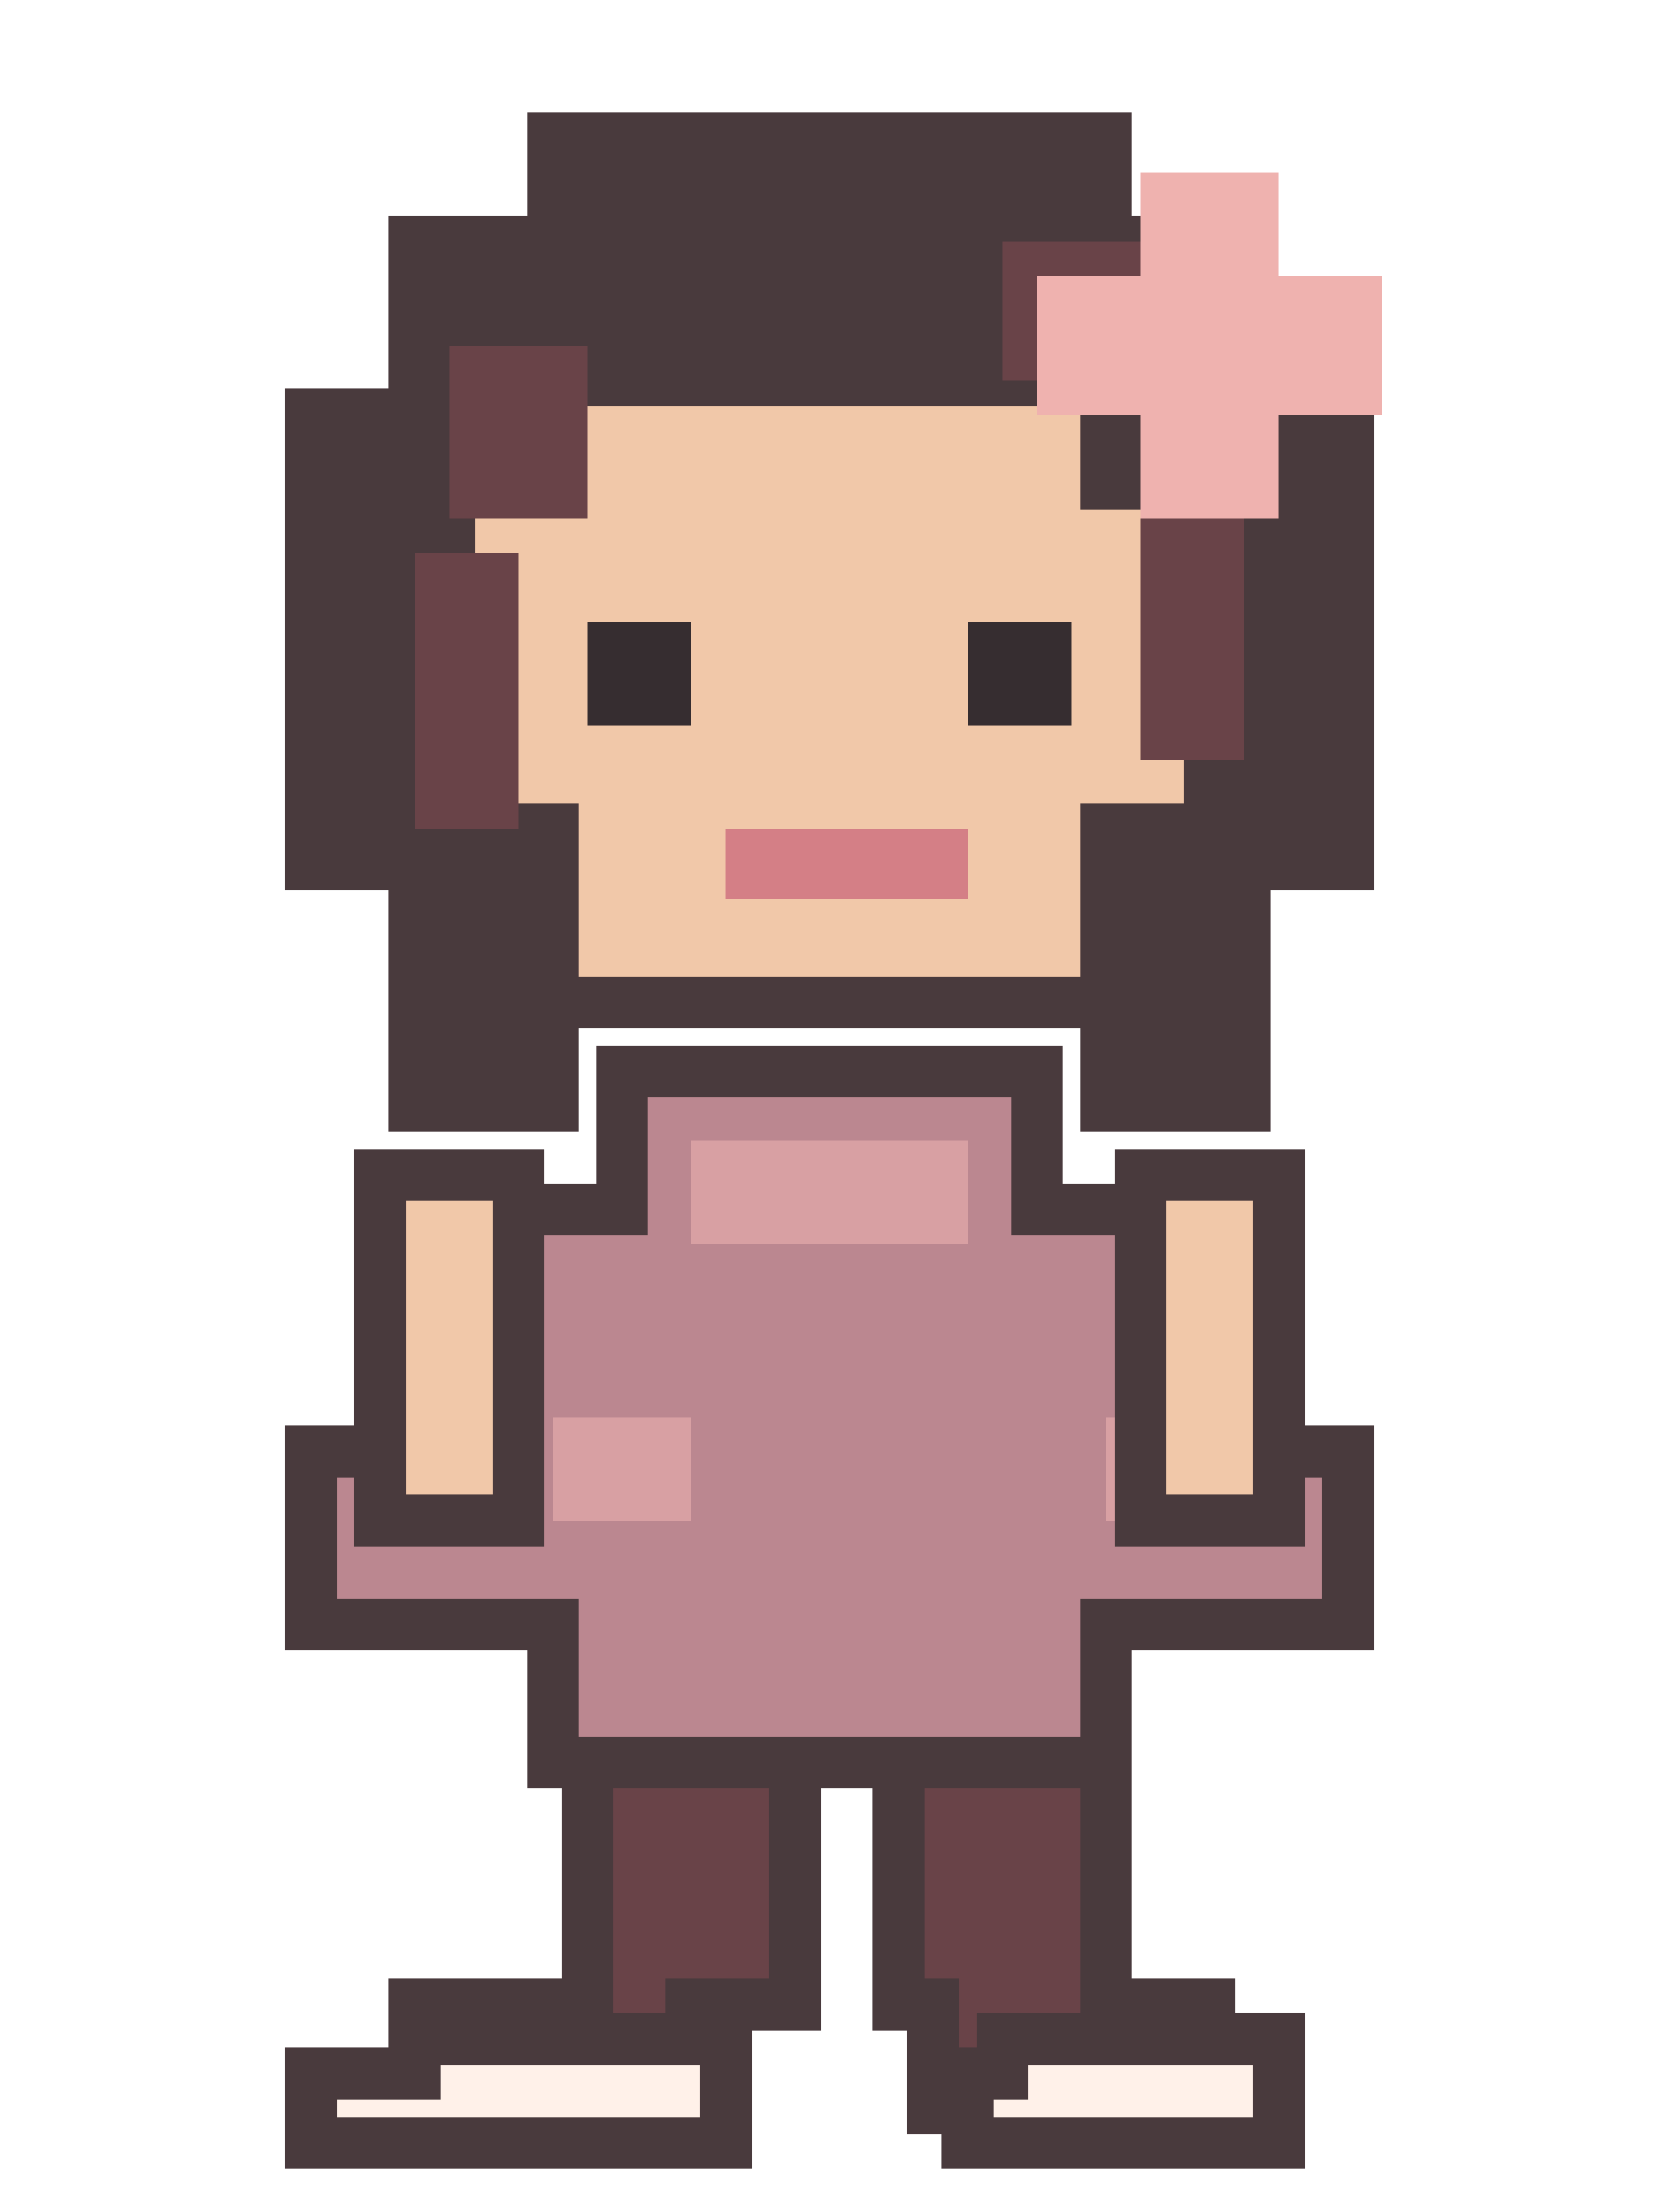
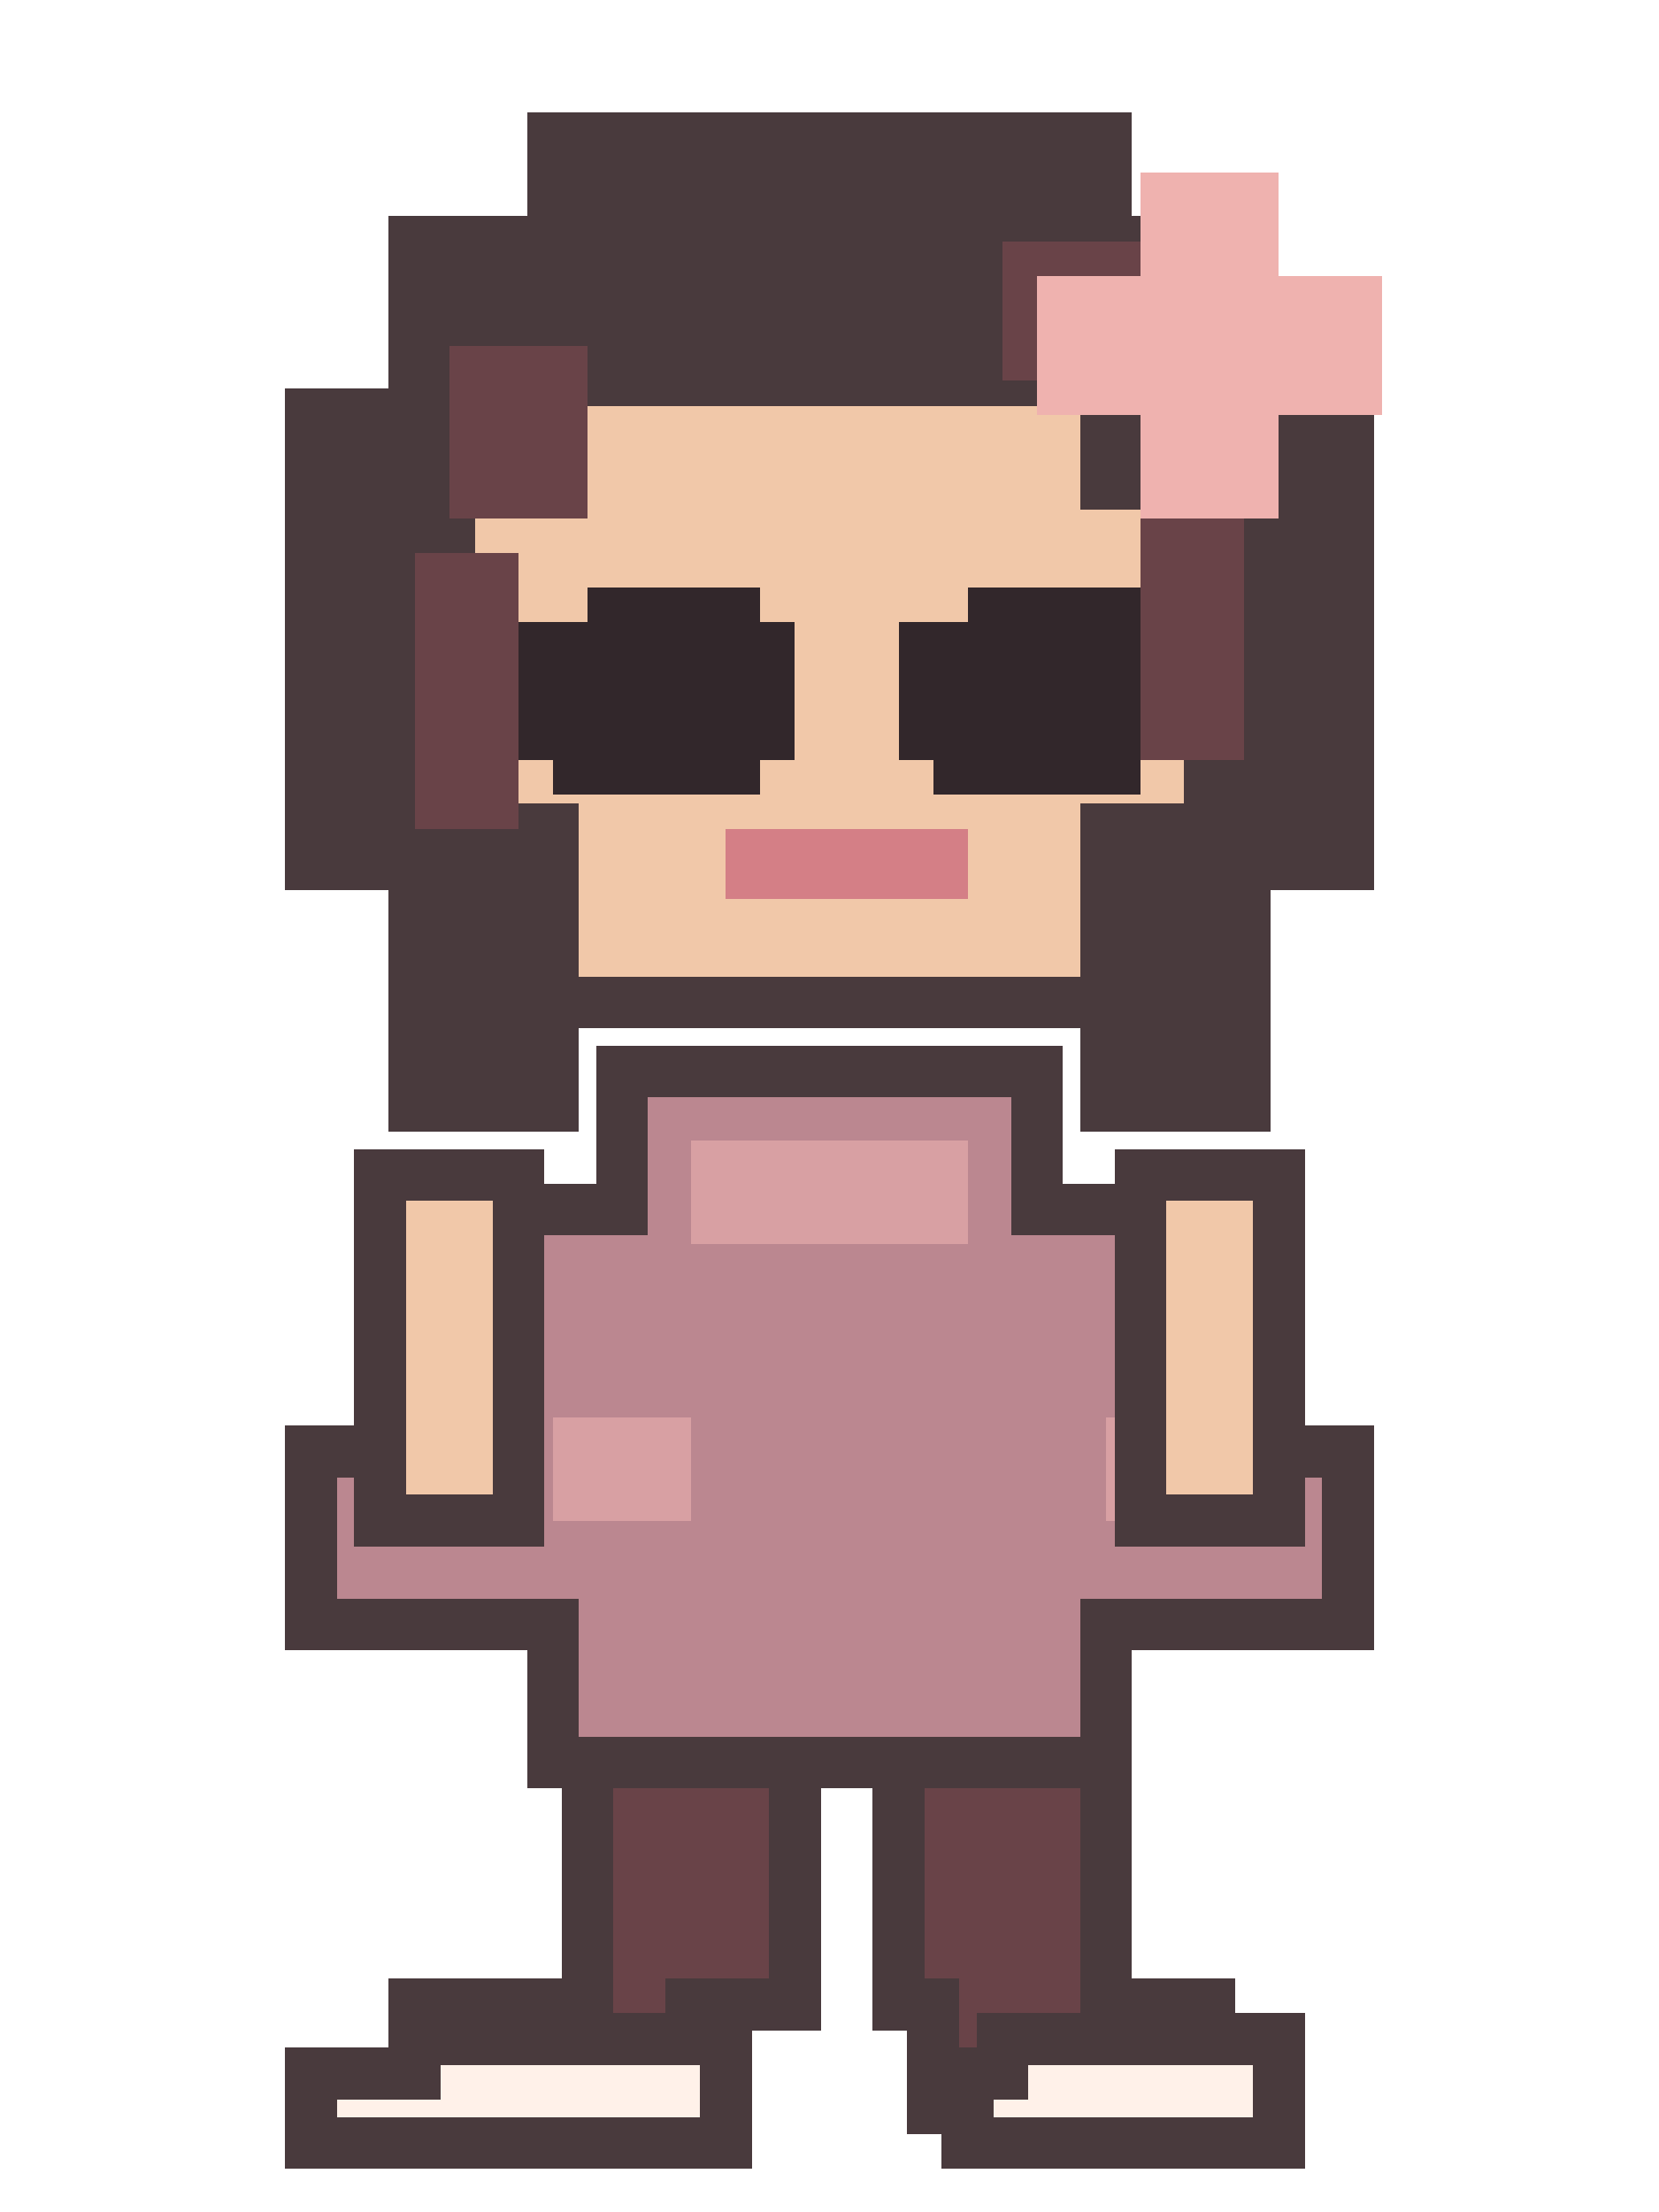
<svg xmlns="http://www.w3.org/2000/svg" viewBox="0 0 48 64" shape-rendering="crispEdges">
  <g stroke="#493a3d" stroke-width="1.5" stroke-linejoin="miter">
    <path fill="#493a3d" d="M16 4h16v3h4v5h3v13h-3v7h-4v-5H16v5h-4v-7H9V12h3V7h4z" />
    <path fill="#f1c8a9" d="M16 11h16v3h3v10h-3v5H16v-5h-3V14h3z" />
-     <path fill="#362d30" d="M17 18h3v3h-3zm11 0h3v3h-3z" stroke="none" />
+     <path fill="#32272b" d="M15 18h2v-1h5v1h1v4h-1v1h-6v-1h-1z M26 18h2v-1h5v1h1v4h-1v1h-6v-1h-1z" stroke="none" />
    <path fill="#d47f86" d="M21 24h7v2h-7z" stroke="none" />
    <path fill="#694348" d="M13 10h4v5h-4zm16-3h4v4h-4zm-17 9h3v8h-3zm21-3h3v9h-3z" stroke="none" />
    <path fill="#bb8790" d="M18 31h12v4h5v7h4v5h-7v4H16v-4H9v-5h5v-7h4z" />
    <path fill="#d8a0a3" d="M20 33h8v3h-8zm-4 8h4v3h-4zm16 0h3v3h-3z" stroke="none" />
    <path fill="#f1c8a9" d="M11 34h4v10h-4zm22 0h4v10h-4z" />
    <path fill="#694348" d="M17 51h6v7h-3v3h-8v-3h5zm9 0h6v7h3v3h-8v-3h-1z" />
    <path fill="#fff1e9" d="M12 59h9v3H9v-2h3zm17 0h8v3h-9v-2h1z" />
    <path fill="#efb2af" d="M33 5h4v3h3v4h-3v3h-4v-3h-3V8h3z" stroke="none" />
  </g>
</svg>
